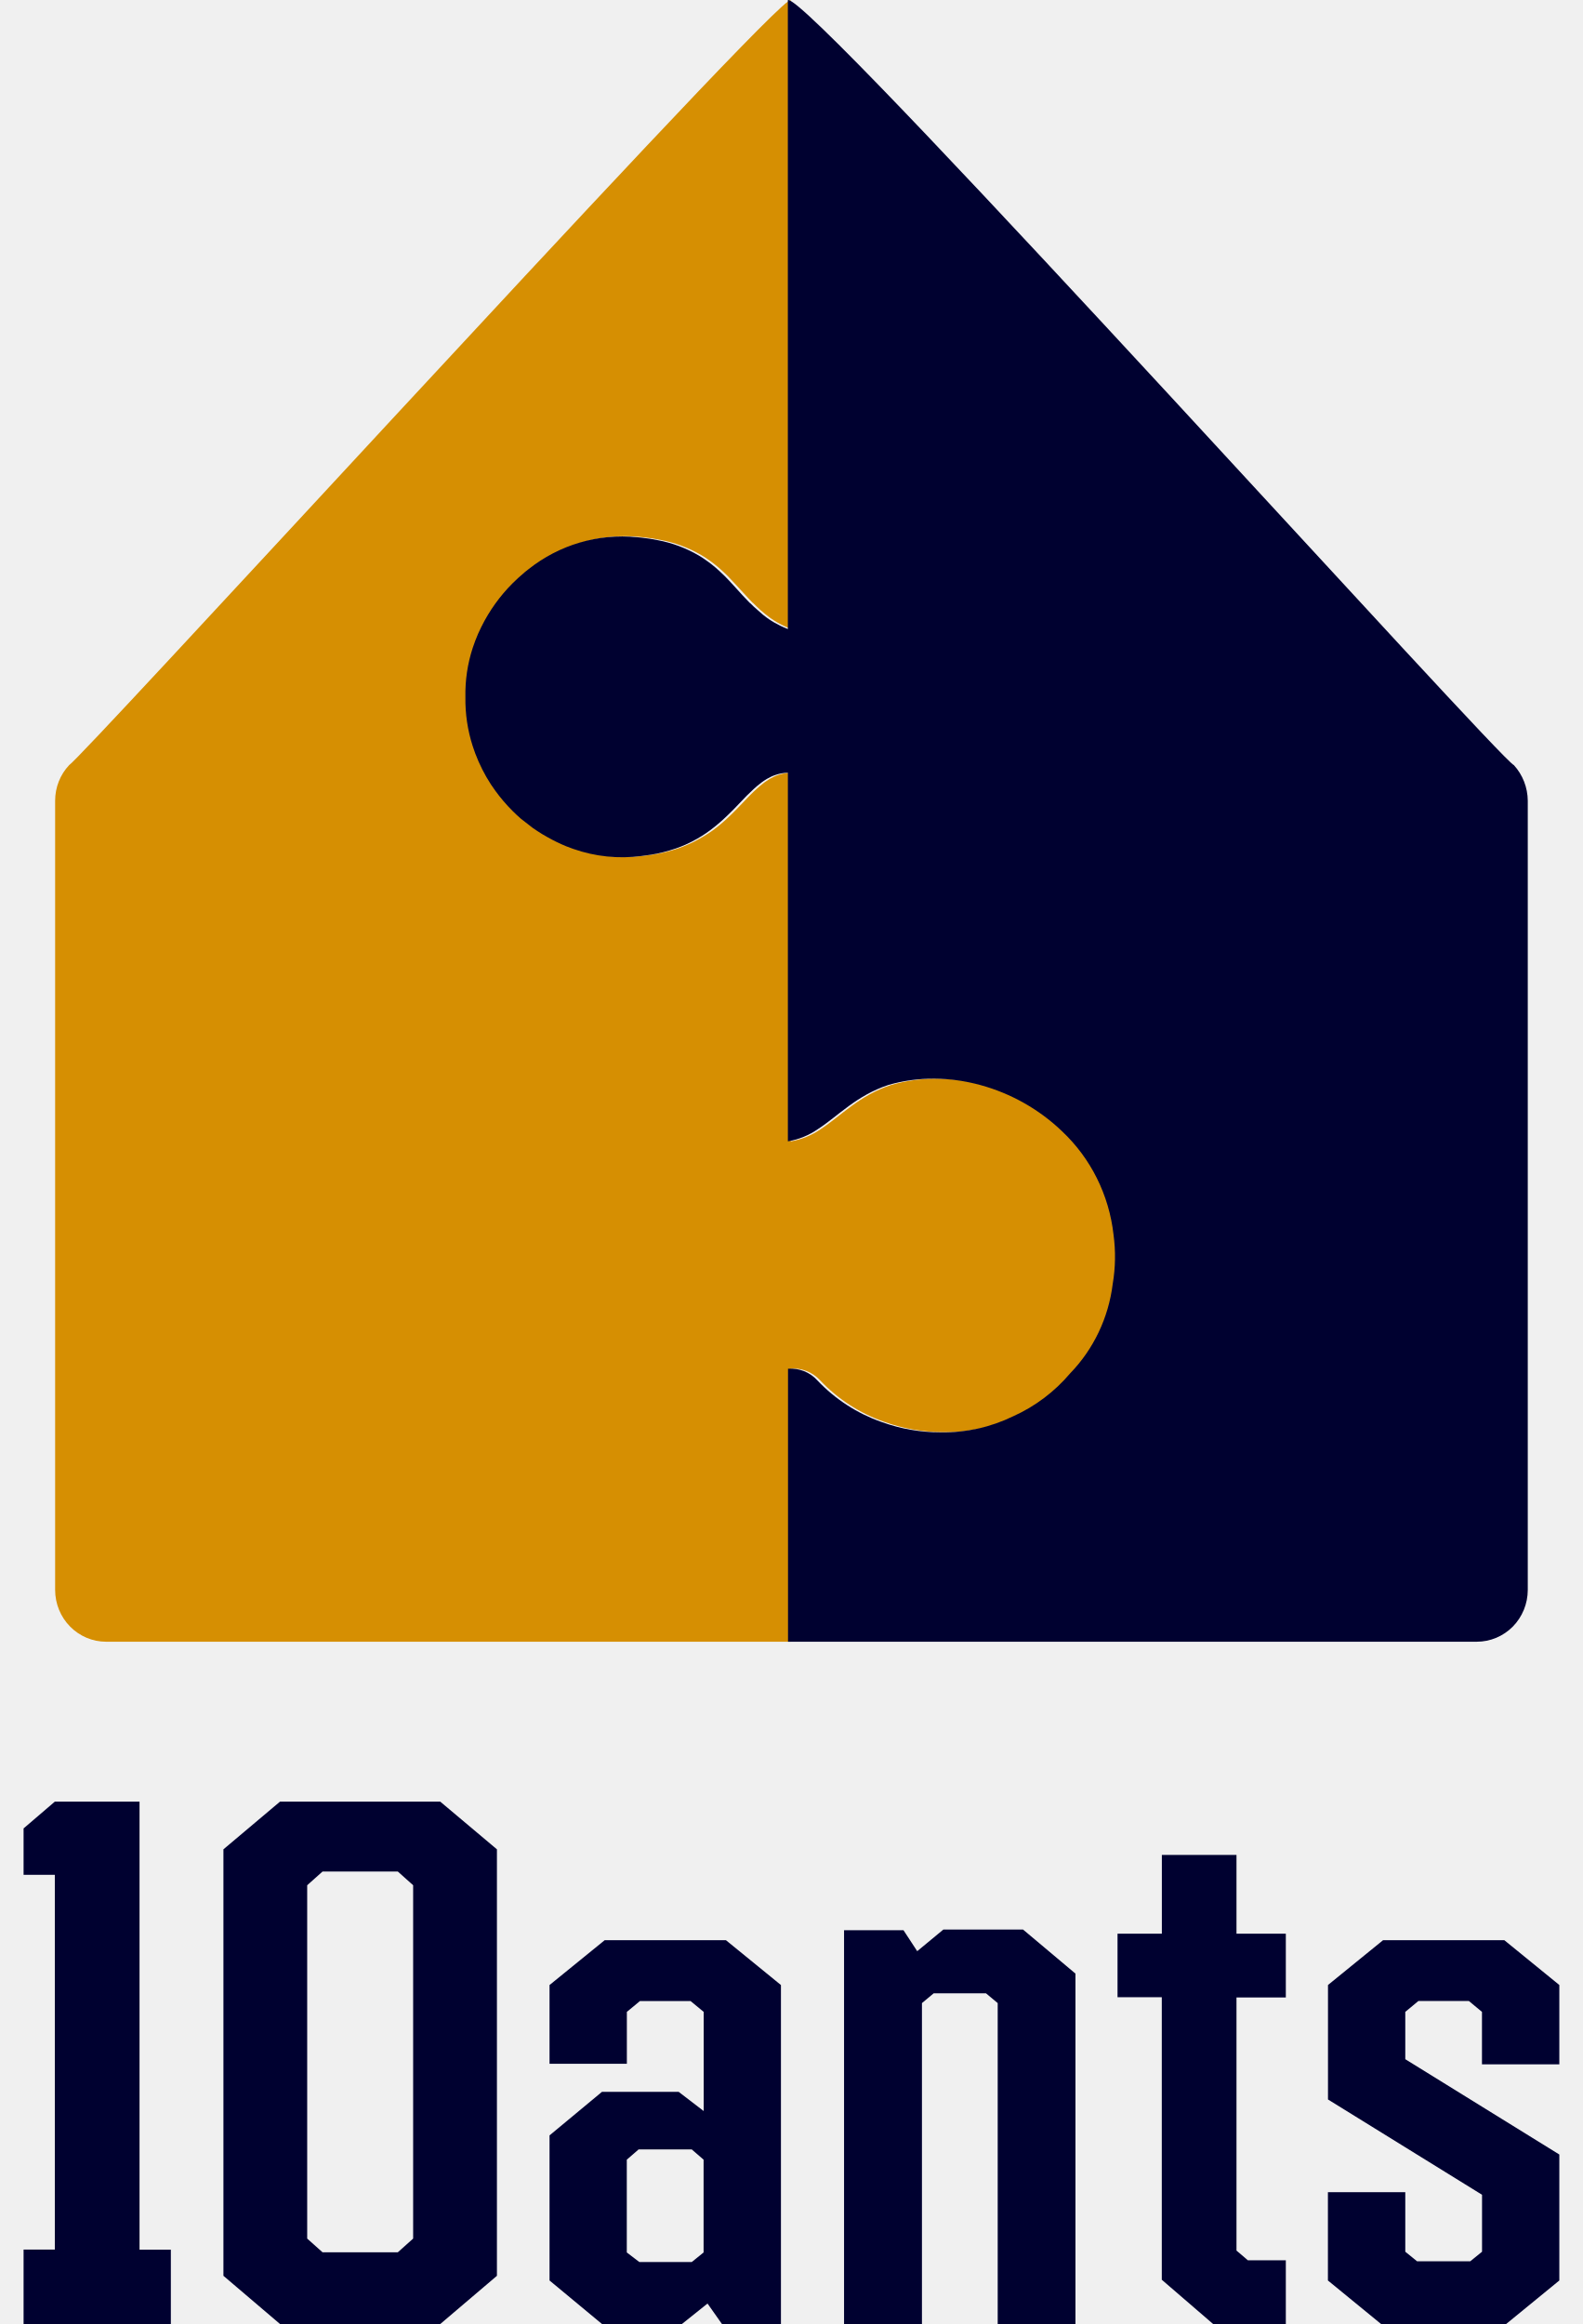
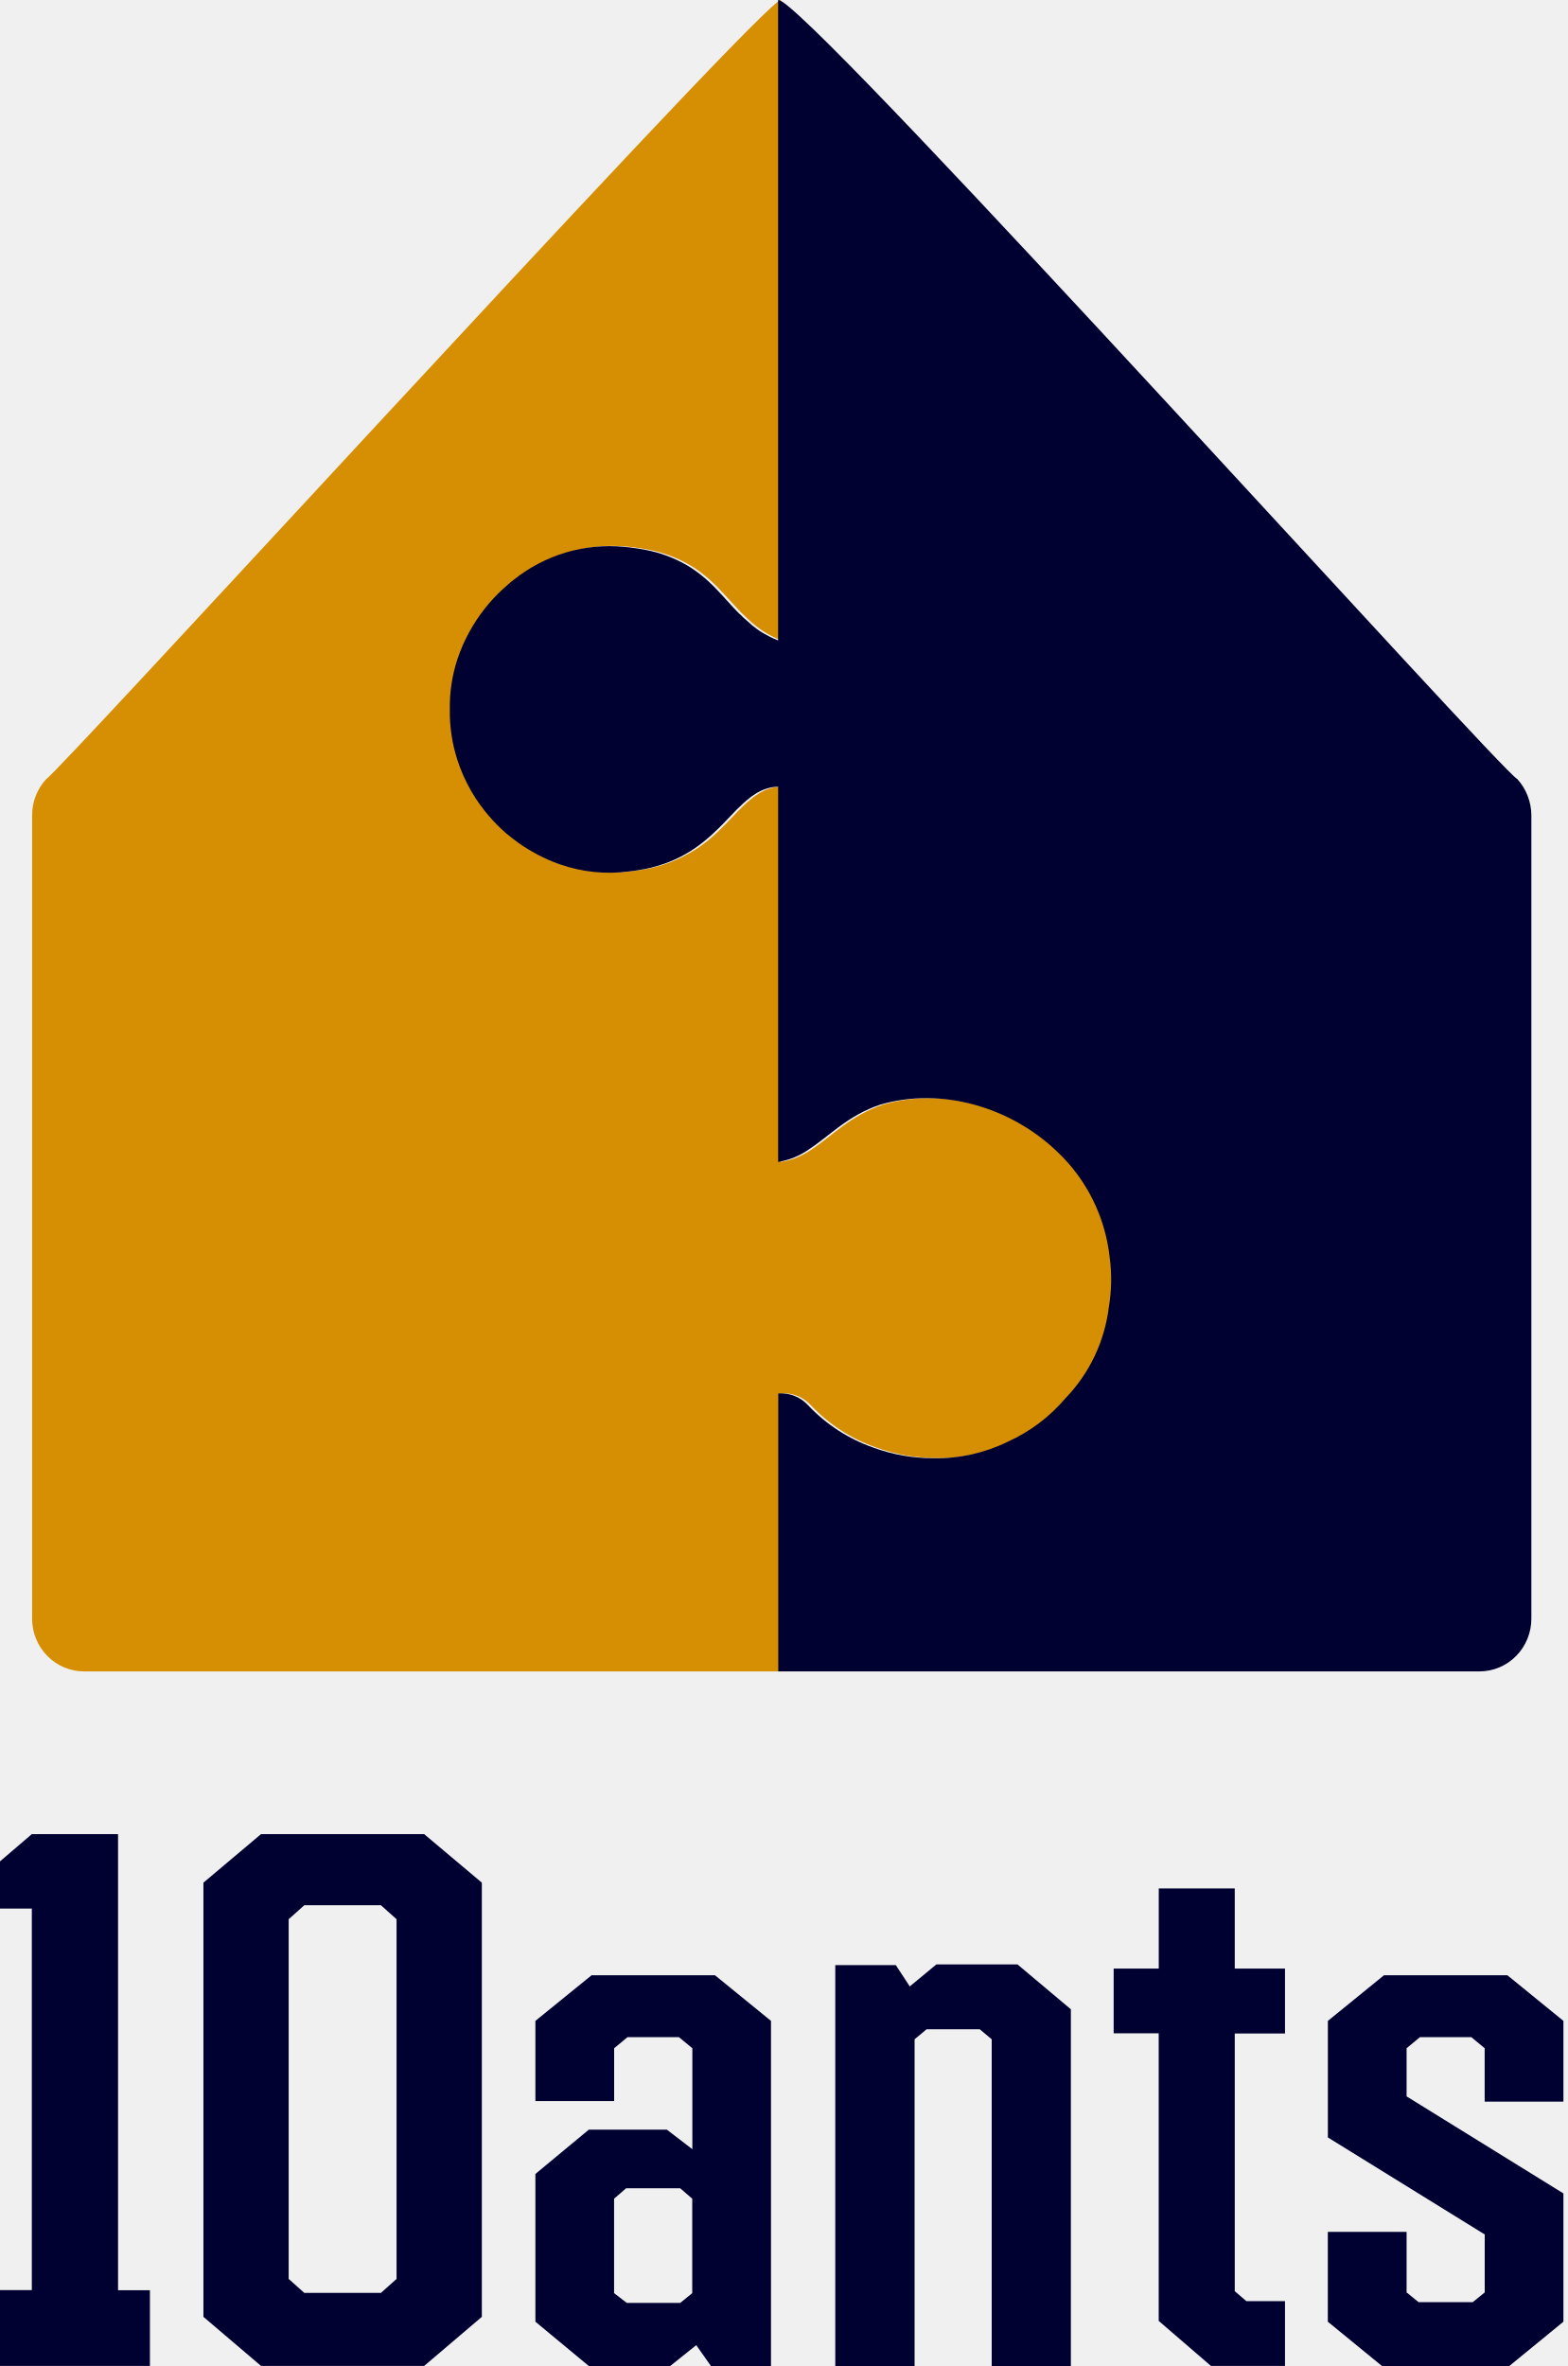
- <svg xmlns="http://www.w3.org/2000/svg" width="47" height="69" viewBox="0 0 47 69" fill="none">
-   <g clip-path="url(#clip0_4157_26893)">
-     <path d="M33.116 38.115C32.993 39.116 32.55 40.048 31.855 40.768C31.391 41.315 30.814 41.751 30.164 42.043C29.492 42.371 28.753 42.535 28.007 42.521C27.414 42.522 26.825 42.419 26.266 42.218L26.241 42.209C25.525 41.958 24.877 41.538 24.352 40.983C24.241 40.862 24.106 40.768 23.954 40.708C23.803 40.647 23.64 40.623 23.478 40.637V48.743H3.15C2.749 48.743 2.365 48.581 2.081 48.293C1.798 48.006 1.638 47.615 1.637 47.208V23.773C1.637 23.379 1.786 23 2.054 22.715C2.226 22.623 6.759 17.713 11.608 12.48C16.94 6.728 22.65 0.592 23.401 0.04C23.422 0.021 23.447 0.007 23.475 0V18.668C23.395 18.638 23.319 18.604 23.248 18.569C23.176 18.534 23.13 18.508 23.075 18.477C23.02 18.446 22.966 18.411 22.915 18.377L22.849 18.331C22.808 18.301 22.769 18.272 22.73 18.239C22.633 18.163 22.542 18.082 22.459 18C22.425 17.968 22.392 17.935 22.36 17.902H22.355L22.305 17.851L22.254 17.798C22.173 17.713 22.092 17.625 22.012 17.537L21.959 17.479L21.864 17.375C21.78 17.283 21.694 17.191 21.604 17.099C21.552 17.048 21.498 16.995 21.442 16.945C21.367 16.876 21.289 16.808 21.204 16.742C21.172 16.717 21.138 16.691 21.104 16.667C21.052 16.628 20.998 16.59 20.942 16.554C20.904 16.529 20.865 16.505 20.825 16.482C20.448 16.262 20.036 16.108 19.607 16.029C19.537 16.014 19.463 16.001 19.389 15.989C19.315 15.977 19.236 15.967 19.157 15.958C19.104 15.952 19.052 15.946 18.997 15.941C17.843 15.826 16.689 16.167 15.775 16.893L15.676 16.971C15.604 17.03 15.535 17.09 15.467 17.155C15.399 17.221 15.357 17.259 15.304 17.311C14.929 17.686 14.617 18.121 14.38 18.599C14.347 18.667 14.314 18.735 14.283 18.804C14.253 18.873 14.224 18.943 14.197 19.014C14.17 19.085 14.145 19.157 14.121 19.229C13.968 19.699 13.894 20.192 13.904 20.688C13.896 21.183 13.97 21.676 14.121 22.146C14.145 22.218 14.17 22.29 14.196 22.362C14.318 22.685 14.474 22.993 14.662 23.282C14.703 23.345 14.746 23.407 14.789 23.466C14.944 23.681 15.117 23.883 15.304 24.07C15.383 24.15 15.467 24.227 15.552 24.301C15.666 24.4 15.784 24.493 15.906 24.577C15.997 24.643 16.092 24.705 16.188 24.761C16.24 24.794 16.294 24.824 16.348 24.853C16.523 24.952 16.705 25.04 16.891 25.116C16.961 25.144 17.031 25.171 17.102 25.196C17.752 25.425 18.446 25.497 19.129 25.407C19.219 25.397 19.31 25.385 19.4 25.37C19.461 25.36 19.52 25.35 19.581 25.338C19.712 25.312 19.837 25.281 19.955 25.246C20.022 25.226 20.087 25.206 20.149 25.184C20.25 25.149 20.345 25.111 20.436 25.07C20.496 25.045 20.554 25.017 20.609 24.989C20.665 24.961 20.72 24.932 20.772 24.901C20.951 24.803 21.122 24.69 21.283 24.564L21.349 24.511C21.384 24.482 21.419 24.453 21.452 24.424L21.556 24.332C21.667 24.23 21.771 24.128 21.869 24.028C21.994 23.901 22.109 23.776 22.222 23.66C22.239 23.643 22.254 23.627 22.27 23.611C22.335 23.546 22.399 23.483 22.462 23.427C22.494 23.398 22.526 23.369 22.558 23.341C22.651 23.261 22.75 23.189 22.854 23.126C22.896 23.102 22.938 23.08 22.982 23.059C23.025 23.038 23.07 23.021 23.116 23.006C23.233 22.967 23.355 22.946 23.478 22.942V33.887C23.798 33.834 24.102 33.71 24.37 33.524C24.973 33.129 25.506 32.529 26.462 32.213C28.24 31.696 30.258 32.281 31.612 33.584C32.464 34.389 33.005 35.477 33.137 36.652C33.204 37.138 33.197 37.631 33.116 38.115Z" fill="#D68F02" />
-     <path d="M45.363 23.775V47.208C45.362 47.615 45.202 48.006 44.919 48.294C44.635 48.581 44.25 48.743 43.849 48.743H23.398V40.639C23.56 40.626 23.723 40.65 23.874 40.71C24.025 40.77 24.161 40.864 24.271 40.986C24.797 41.541 25.445 41.962 26.161 42.214L26.187 42.223C26.746 42.425 27.335 42.527 27.928 42.526C28.675 42.54 29.414 42.376 30.087 42.048C30.736 41.756 31.314 41.32 31.777 40.773C32.473 40.054 32.916 39.121 33.039 38.12C33.121 37.637 33.129 37.143 33.063 36.657C32.931 35.479 32.388 34.389 31.531 33.584C30.173 32.281 28.157 31.696 26.379 32.212C25.423 32.529 24.89 33.132 24.286 33.523C24.018 33.709 23.714 33.833 23.394 33.886V22.942C23.271 22.945 23.149 22.966 23.032 23.006C22.986 23.021 22.941 23.039 22.897 23.059C22.854 23.08 22.811 23.102 22.77 23.126C22.665 23.189 22.566 23.262 22.474 23.342C22.442 23.368 22.409 23.397 22.378 23.427C22.314 23.486 22.25 23.549 22.186 23.611C22.169 23.627 22.154 23.643 22.138 23.66C22.024 23.777 21.909 23.901 21.785 24.028C21.686 24.128 21.582 24.23 21.471 24.332L21.367 24.424C21.334 24.453 21.299 24.482 21.264 24.511L21.198 24.564C21.038 24.692 20.868 24.808 20.689 24.909C20.637 24.938 20.582 24.968 20.526 24.996C20.47 25.024 20.412 25.051 20.354 25.078C20.263 25.118 20.167 25.156 20.067 25.191C20.004 25.213 19.939 25.233 19.872 25.253C19.754 25.288 19.629 25.32 19.498 25.346C19.44 25.358 19.38 25.368 19.317 25.378C19.227 25.392 19.136 25.404 19.046 25.415C18.363 25.505 17.668 25.432 17.018 25.203C16.947 25.178 16.877 25.151 16.807 25.124C16.621 25.047 16.439 24.959 16.264 24.86C16.209 24.831 16.156 24.8 16.104 24.768C16.008 24.709 15.913 24.647 15.822 24.584C15.7 24.492 15.581 24.4 15.467 24.308C15.382 24.235 15.299 24.157 15.219 24.077C15.032 23.89 14.859 23.688 14.704 23.473C14.661 23.412 14.618 23.35 14.576 23.289C14.389 23.001 14.233 22.692 14.111 22.369C14.085 22.298 14.059 22.226 14.036 22.153C13.884 21.683 13.811 21.191 13.819 20.696C13.809 20.2 13.882 19.707 14.036 19.236C14.059 19.165 14.085 19.093 14.112 19.022C14.139 18.951 14.168 18.881 14.198 18.811C14.229 18.742 14.261 18.674 14.295 18.606C14.532 18.129 14.844 17.694 15.219 17.319C15.273 17.266 15.327 17.214 15.382 17.163C15.437 17.113 15.52 17.041 15.591 16.98L15.691 16.901C16.605 16.175 17.759 15.834 18.914 15.95C18.968 15.954 19.021 15.96 19.073 15.966C19.153 15.975 19.23 15.985 19.306 15.997C19.382 16.009 19.454 16.022 19.524 16.037C19.953 16.116 20.365 16.27 20.743 16.49C20.783 16.514 20.822 16.538 20.86 16.562C20.916 16.598 20.97 16.636 21.022 16.675C21.056 16.699 21.089 16.725 21.122 16.75C21.206 16.816 21.285 16.884 21.36 16.953C21.415 17.003 21.47 17.056 21.522 17.107C21.613 17.199 21.698 17.291 21.782 17.383L21.877 17.487L21.93 17.545C22.01 17.637 22.091 17.721 22.172 17.806L22.223 17.859L22.273 17.91H22.278C22.31 17.943 22.343 17.976 22.377 18.008C22.467 18.09 22.558 18.17 22.648 18.247C22.687 18.278 22.727 18.308 22.767 18.339L22.833 18.385C22.884 18.42 22.938 18.454 22.993 18.485C23.048 18.516 23.106 18.547 23.166 18.577C23.226 18.606 23.314 18.646 23.393 18.676V0.002C23.411 -0.005 23.448 0.008 23.501 0.042C25.222 1.121 44.528 22.552 44.951 22.717C45.213 23.005 45.36 23.382 45.363 23.775Z" fill="#000130" />
-     <path d="M5.073 66.793V69H0.7V66.79H1.628V55.663H0.7V54.286L1.628 53.491H4.143V66.793H5.073Z" fill="#000130" />
-     <path d="M14.755 54.907V67.569L13.073 69H8.314L6.634 67.569V54.907L8.314 53.491H13.072L14.755 54.907ZM11.812 55.566H9.577L9.121 55.973V66.464L9.577 66.871H11.812L12.267 66.464V55.973L11.812 55.566Z" fill="#000130" />
-     <path d="M23.188 58.936V69H21.436L21.008 68.392L20.248 69H17.874L16.317 67.708V63.4L17.874 62.107H20.151L20.894 62.677V59.733L20.504 59.411H19.002L18.613 59.733V61.274H16.317V58.936L17.954 57.605H21.555L23.188 58.936ZM20.54 67.16L20.891 66.876V64.121L20.54 63.817H18.961L18.611 64.121V66.876L18.983 67.16H20.54Z" fill="#000130" />
-     <path d="M31.933 58.597V69H29.624V59.472L29.275 59.181H27.724L27.375 59.472V69H25.062V57.309H26.827L27.234 57.931L28.01 57.289H30.377L31.933 58.597Z" fill="#000130" />
-     <path d="M37.053 67.109H38.179V69H36.02L34.496 67.686V59.298H33.182V57.411H34.498V55.073H36.714V57.411H38.179V59.305H36.714V66.82L37.053 67.109Z" fill="#000130" />
-     <path d="M46.3 58.935V61.291H44.003V59.733L43.614 59.41H42.115L41.726 59.733V61.138L46.3 63.968V67.708L44.721 69H41.007L39.429 67.708V65.087H41.726V66.854L42.076 67.138H43.655L44.005 66.854V65.163L39.431 62.334V58.935L41.066 57.605H44.667L46.3 58.935Z" fill="#000130" />
+ <svg xmlns="http://www.w3.org/2000/svg" width="53" height="80" viewBox="0 0 53 80" fill="none">
+   <g clip-path="url(#clip0_9974_24848)">
+     <path d="M37.583 44.191C37.441 45.352 36.927 46.433 36.121 47.268C35.583 47.902 34.914 48.406 34.161 48.745C33.381 49.126 32.525 49.316 31.66 49.3C30.972 49.301 30.29 49.182 29.642 48.948L29.612 48.937C28.782 48.647 28.031 48.16 27.422 47.517C27.294 47.376 27.137 47.267 26.961 47.197C26.786 47.127 26.597 47.099 26.409 47.115V56.514H2.84C2.375 56.514 1.93 56.326 1.601 55.992C1.272 55.659 1.087 55.206 1.086 54.734V27.563C1.086 27.106 1.259 26.667 1.57 26.336C1.769 26.23 7.025 20.537 12.646 14.469C18.828 7.8 25.449 0.687 26.319 0.047C26.343 0.024 26.373 0.008 26.405 0V21.645C26.313 21.609 26.225 21.57 26.142 21.529C26.059 21.489 26.005 21.459 25.941 21.423C25.877 21.387 25.815 21.346 25.756 21.306L25.679 21.253C25.632 21.219 25.587 21.185 25.542 21.146C25.429 21.058 25.323 20.965 25.227 20.869C25.188 20.832 25.149 20.795 25.113 20.756H25.107L25.049 20.697L24.99 20.636C24.895 20.537 24.802 20.435 24.71 20.333L24.648 20.266L24.538 20.145C24.44 20.039 24.34 19.932 24.236 19.825C24.176 19.766 24.113 19.705 24.049 19.646C23.962 19.566 23.87 19.487 23.773 19.412C23.735 19.382 23.696 19.352 23.656 19.324C23.597 19.278 23.534 19.235 23.469 19.193C23.424 19.164 23.379 19.136 23.333 19.11C22.895 18.854 22.418 18.676 21.921 18.584C21.839 18.567 21.754 18.552 21.668 18.538C21.582 18.524 21.491 18.513 21.399 18.502C21.338 18.495 21.277 18.488 21.214 18.483C19.875 18.349 18.538 18.744 17.478 19.587L17.363 19.677C17.28 19.745 17.199 19.815 17.12 19.89C17.042 19.966 16.994 20.01 16.932 20.071C16.497 20.506 16.135 21.01 15.861 21.564C15.822 21.642 15.784 21.721 15.748 21.801C15.714 21.882 15.68 21.963 15.649 22.046C15.617 22.128 15.588 22.211 15.56 22.294C15.382 22.839 15.297 23.412 15.309 23.986C15.299 24.56 15.384 25.131 15.56 25.676C15.588 25.761 15.617 25.844 15.648 25.927C15.789 26.301 15.969 26.659 16.187 26.993C16.235 27.067 16.284 27.138 16.335 27.206C16.515 27.456 16.714 27.69 16.932 27.907C17.024 28 17.12 28.09 17.219 28.175C17.351 28.29 17.489 28.398 17.63 28.495C17.735 28.572 17.845 28.644 17.957 28.708C18.017 28.746 18.079 28.782 18.142 28.815C18.346 28.93 18.556 29.032 18.772 29.121C18.852 29.153 18.934 29.183 19.016 29.212C19.77 29.478 20.575 29.562 21.366 29.458C21.471 29.446 21.576 29.432 21.681 29.415C21.751 29.403 21.82 29.392 21.891 29.378C22.043 29.348 22.188 29.311 22.324 29.271C22.402 29.247 22.477 29.224 22.55 29.198C22.666 29.158 22.776 29.114 22.882 29.067C22.951 29.037 23.018 29.006 23.082 28.972C23.148 28.94 23.21 28.906 23.271 28.871C23.479 28.757 23.677 28.626 23.864 28.48L23.941 28.419C23.982 28.385 24.021 28.352 24.06 28.318L24.181 28.211C24.309 28.093 24.43 27.974 24.544 27.858C24.688 27.711 24.822 27.567 24.953 27.431C24.972 27.412 24.99 27.393 25.009 27.375C25.083 27.299 25.158 27.227 25.231 27.162C25.268 27.128 25.305 27.095 25.342 27.063C25.45 26.97 25.564 26.886 25.685 26.813C25.734 26.785 25.783 26.76 25.833 26.735C25.884 26.711 25.936 26.691 25.99 26.673C26.125 26.628 26.267 26.604 26.409 26.6V39.289C26.78 39.227 27.133 39.084 27.443 38.868C28.142 38.411 28.76 37.715 29.868 37.349C31.93 36.749 34.269 37.427 35.84 38.938C36.828 39.871 37.455 41.133 37.607 42.495C37.685 43.058 37.677 43.63 37.583 44.191Z" fill="#D68F02" />
+     <path d="M51.785 27.565V54.734C51.784 55.206 51.599 55.659 51.27 55.992C50.941 56.326 50.495 56.514 50.03 56.514H26.318V47.118C26.506 47.102 26.695 47.13 26.87 47.2C27.046 47.27 27.203 47.379 27.331 47.52C27.94 48.164 28.691 48.651 29.522 48.943L29.552 48.954C30.2 49.188 30.883 49.307 31.571 49.306C32.436 49.322 33.293 49.132 34.073 48.751C34.826 48.412 35.496 47.908 36.034 47.274C36.84 46.439 37.354 45.358 37.497 44.197C37.591 43.637 37.601 43.065 37.524 42.501C37.371 41.136 36.741 39.871 35.748 38.938C34.174 37.427 31.837 36.749 29.774 37.348C28.666 37.715 28.048 38.414 27.348 38.867C27.038 39.083 26.685 39.227 26.314 39.288V26.6C26.171 26.602 26.029 26.627 25.894 26.674C25.841 26.691 25.788 26.712 25.738 26.735C25.687 26.76 25.638 26.785 25.59 26.813C25.469 26.886 25.354 26.97 25.247 27.063C25.21 27.094 25.172 27.127 25.135 27.162C25.062 27.23 24.987 27.303 24.913 27.375C24.894 27.393 24.876 27.413 24.857 27.432C24.726 27.567 24.592 27.711 24.448 27.858C24.334 27.974 24.213 28.093 24.085 28.211L23.964 28.318C23.925 28.352 23.885 28.385 23.844 28.419L23.768 28.48C23.582 28.629 23.385 28.763 23.178 28.88C23.117 28.914 23.054 28.948 22.989 28.981C22.924 29.014 22.857 29.045 22.788 29.076C22.684 29.123 22.572 29.166 22.456 29.207C22.383 29.233 22.308 29.256 22.23 29.279C22.094 29.32 21.949 29.356 21.797 29.386C21.73 29.4 21.66 29.412 21.587 29.423C21.482 29.441 21.377 29.454 21.272 29.466C20.48 29.571 19.675 29.487 18.921 29.221C18.839 29.192 18.757 29.161 18.677 29.129C18.46 29.041 18.25 28.938 18.047 28.823C17.984 28.789 17.922 28.753 17.861 28.716C17.75 28.648 17.641 28.576 17.535 28.503C17.393 28.397 17.255 28.29 17.123 28.183C17.024 28.098 16.928 28.009 16.836 27.916C16.618 27.699 16.419 27.465 16.238 27.215C16.188 27.144 16.139 27.072 16.09 27.002C15.873 26.668 15.692 26.31 15.551 25.936C15.521 25.852 15.491 25.769 15.464 25.685C15.288 25.14 15.203 24.569 15.212 23.995C15.2 23.421 15.286 22.848 15.464 22.303C15.491 22.22 15.521 22.137 15.552 22.055C15.584 21.972 15.617 21.891 15.652 21.81C15.687 21.73 15.725 21.651 15.764 21.573C16.039 21.019 16.401 20.515 16.836 20.08C16.898 20.019 16.96 19.958 17.024 19.9C17.088 19.841 17.184 19.758 17.267 19.686L17.382 19.596C18.442 18.753 19.781 18.358 21.12 18.492C21.183 18.497 21.244 18.504 21.305 18.511C21.397 18.522 21.486 18.534 21.574 18.548C21.662 18.561 21.745 18.576 21.827 18.593C22.324 18.686 22.802 18.863 23.24 19.119C23.286 19.146 23.331 19.174 23.375 19.202C23.44 19.244 23.503 19.288 23.563 19.333C23.603 19.361 23.642 19.391 23.68 19.421C23.777 19.497 23.869 19.576 23.956 19.655C24.02 19.714 24.083 19.775 24.143 19.835C24.248 19.941 24.347 20.048 24.445 20.154L24.555 20.275L24.617 20.342C24.709 20.449 24.803 20.546 24.897 20.645L24.956 20.706L25.015 20.765H25.02C25.057 20.804 25.095 20.841 25.134 20.878C25.239 20.974 25.344 21.067 25.449 21.156C25.494 21.192 25.54 21.226 25.587 21.262L25.663 21.316C25.723 21.356 25.785 21.396 25.849 21.432C25.913 21.468 25.98 21.504 26.049 21.538C26.119 21.573 26.221 21.618 26.313 21.654V0.002C26.334 -0.006 26.376 0.01 26.438 0.049C28.433 1.3 50.817 26.147 51.307 26.339C51.611 26.673 51.782 27.11 51.785 27.565Z" fill="#000130" />
+     <path d="M5.07 77.438V79.997H0V77.434H1.076V64.534H0V62.937L1.076 62.016H3.992V77.438H5.07Z" fill="#000130" />
+     <path d="M16.294 63.657V78.338L14.344 79.997H8.827L6.879 78.338V63.657L8.827 62.016H14.343L16.294 63.657ZM12.882 64.421H10.29L9.762 64.893V77.056L10.29 77.528H12.882L13.41 77.056V64.893L12.882 64.421Z" fill="#000130" />
+     <path d="M26.072 68.331V80H24.041L23.545 79.295L22.664 80H19.911L18.105 78.502V73.507L19.911 72.009H22.551L23.413 72.67V69.256L22.96 68.882H21.219L20.768 69.256V71.042H18.105V68.331L20.004 66.789H24.179L26.072 68.331ZM23.002 77.867L23.409 77.537V74.343L23.002 73.991H21.172L20.766 74.343V77.537L21.197 77.867H23.002Z" fill="#000130" />
+     <path d="M36.213 67.939V80H33.536V68.953L33.132 68.615H31.333L30.928 68.953V80H28.246V66.445H30.293L30.765 67.166L31.664 66.422H34.408L36.213 67.939Z" fill="#000130" />
+     <path d="M42.148 77.807H43.454V79.998H40.95L39.183 78.475V68.75H37.66V66.562H39.185V63.852H41.755V66.562H43.454V68.758H41.755V77.471L42.148 77.807Z" fill="#000130" />
+     <path d="M52.869 68.331V71.062H50.206V69.255L49.755 68.881H48.017L47.566 69.255V70.884L52.869 74.165V78.502L51.039 80H46.733L44.902 78.502V75.464H47.566V77.512L47.972 77.842H49.802L50.208 77.512V75.552L44.904 72.272V68.331L46.8 66.789H50.975L52.869 68.331Z" fill="#000130" />
  </g>
  <defs>
-     <clipPath id="clip0_4157_26893">
-       <rect width="45.6" height="69" fill="white" transform="translate(0.700012)" />
+     <clipPath id="clip0_9974_24848">
+       <rect width="52.87" height="80" fill="white" />
    </clipPath>
  </defs>
</svg>
